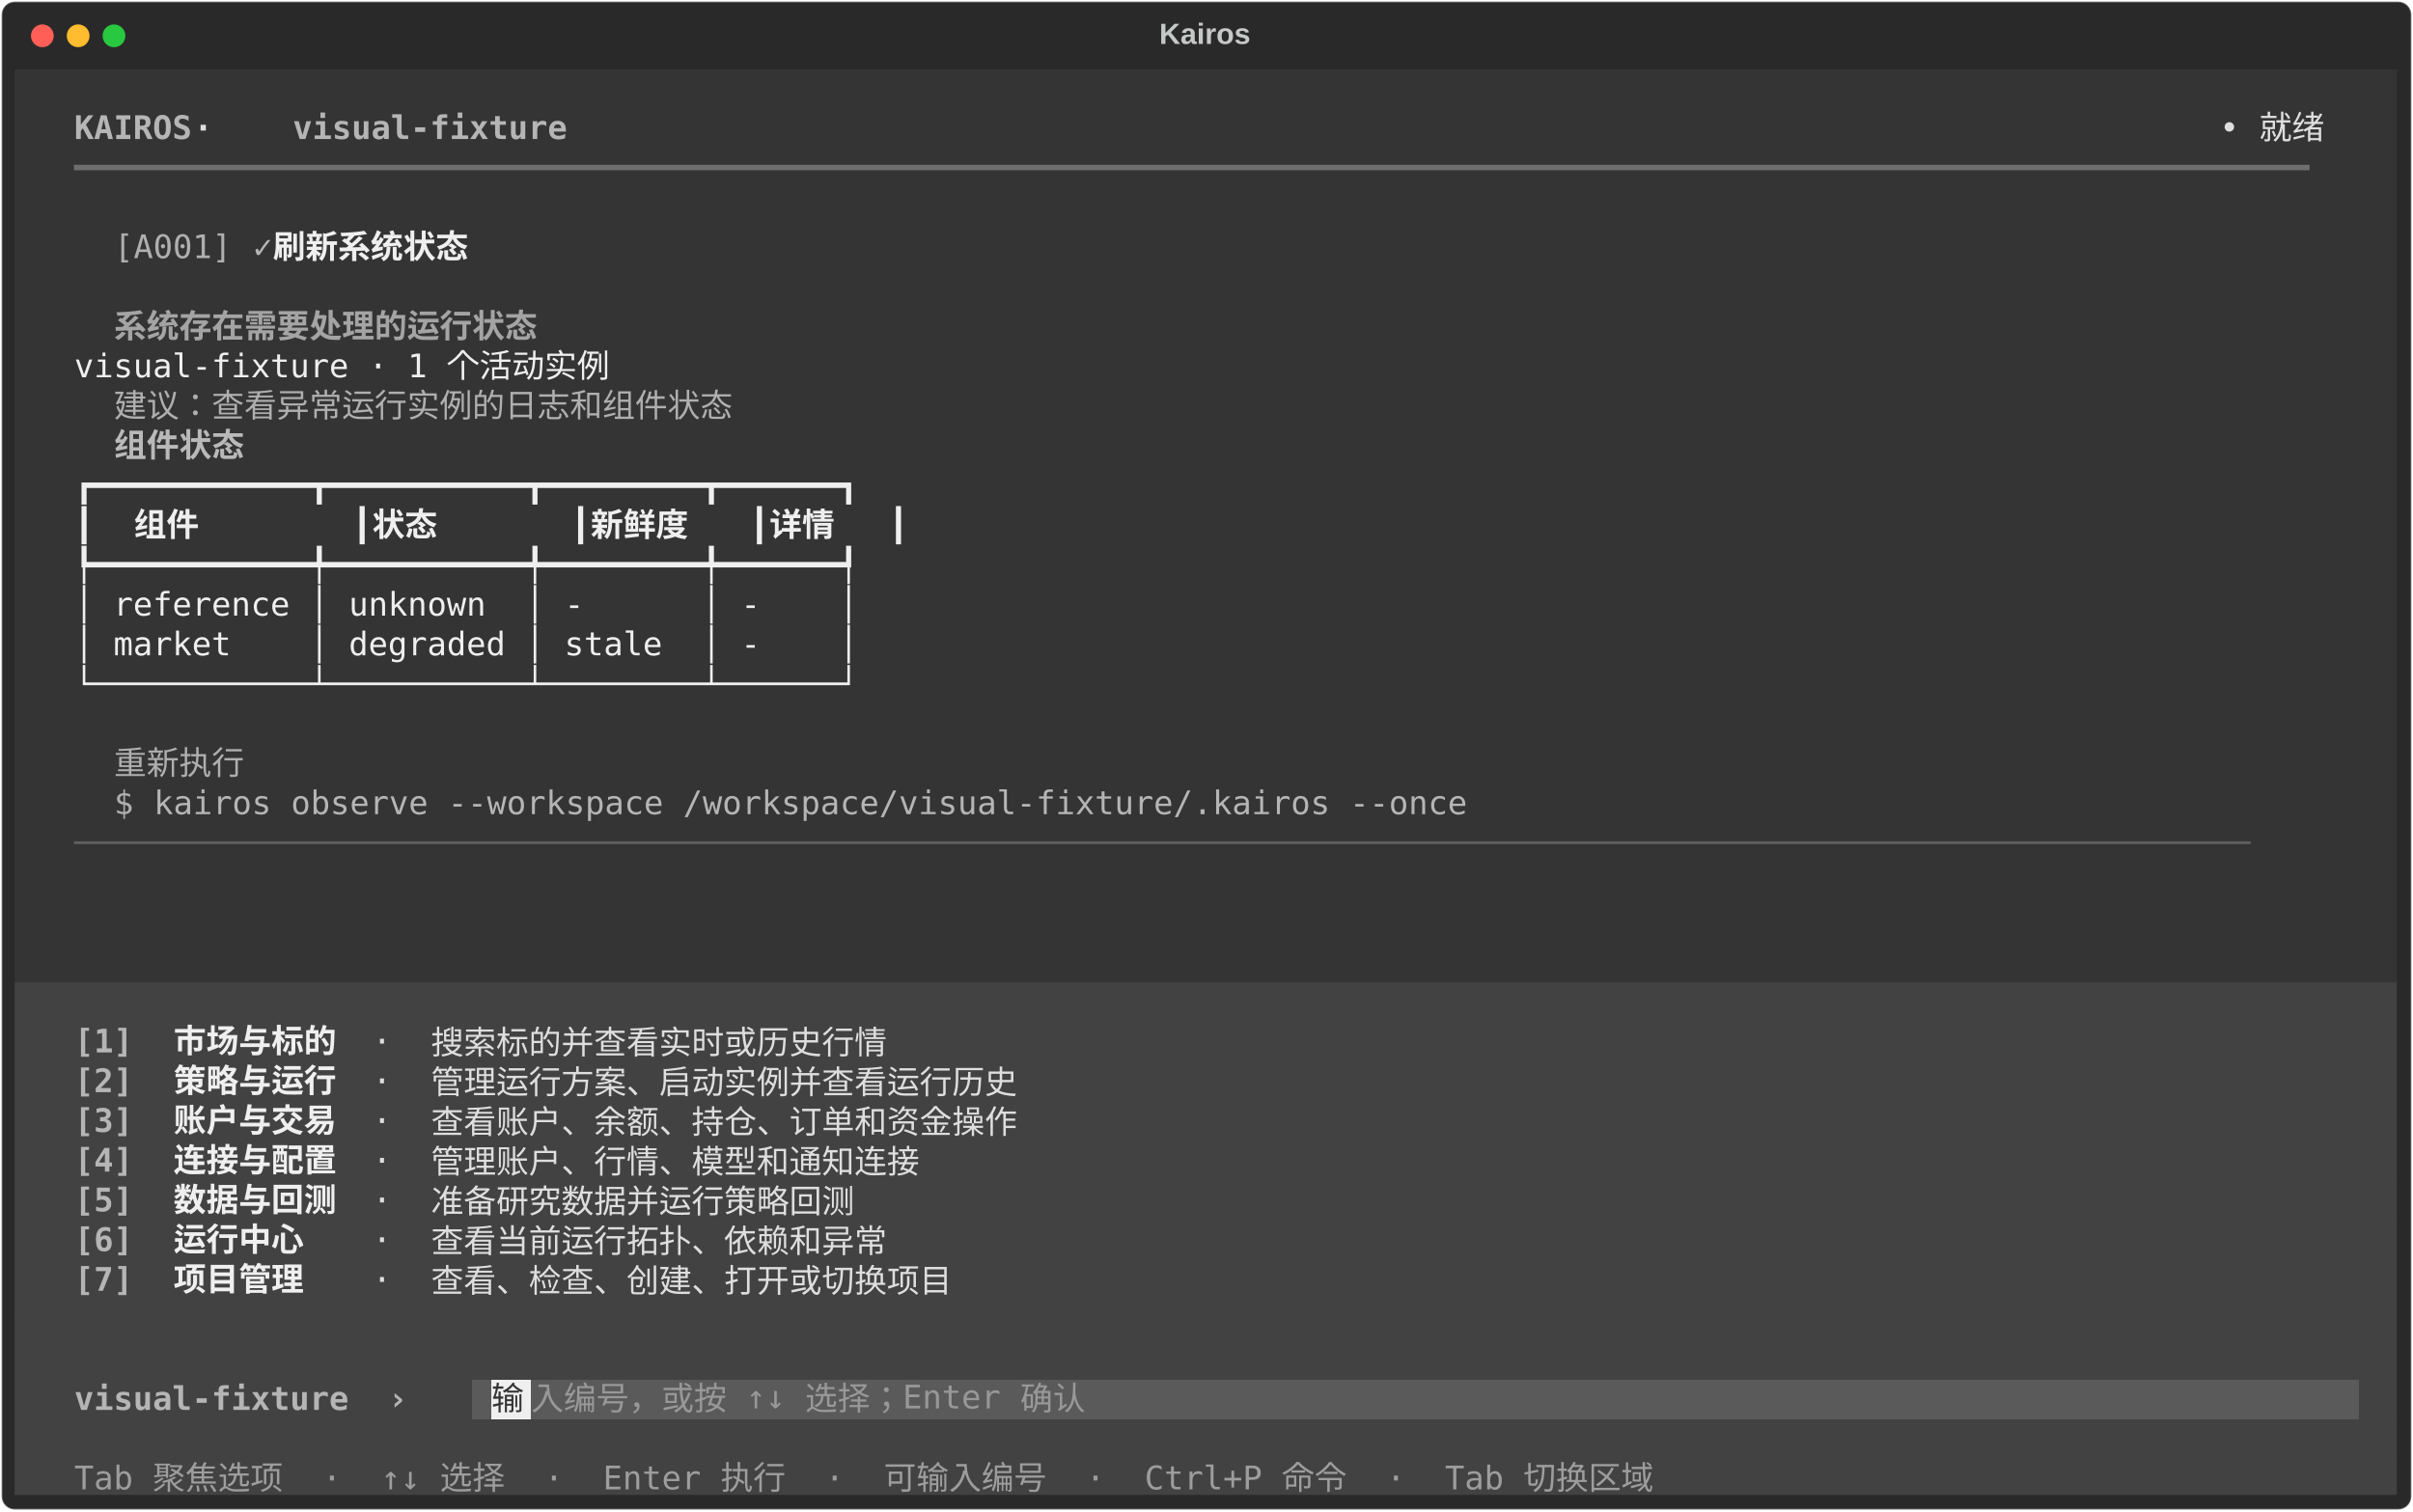
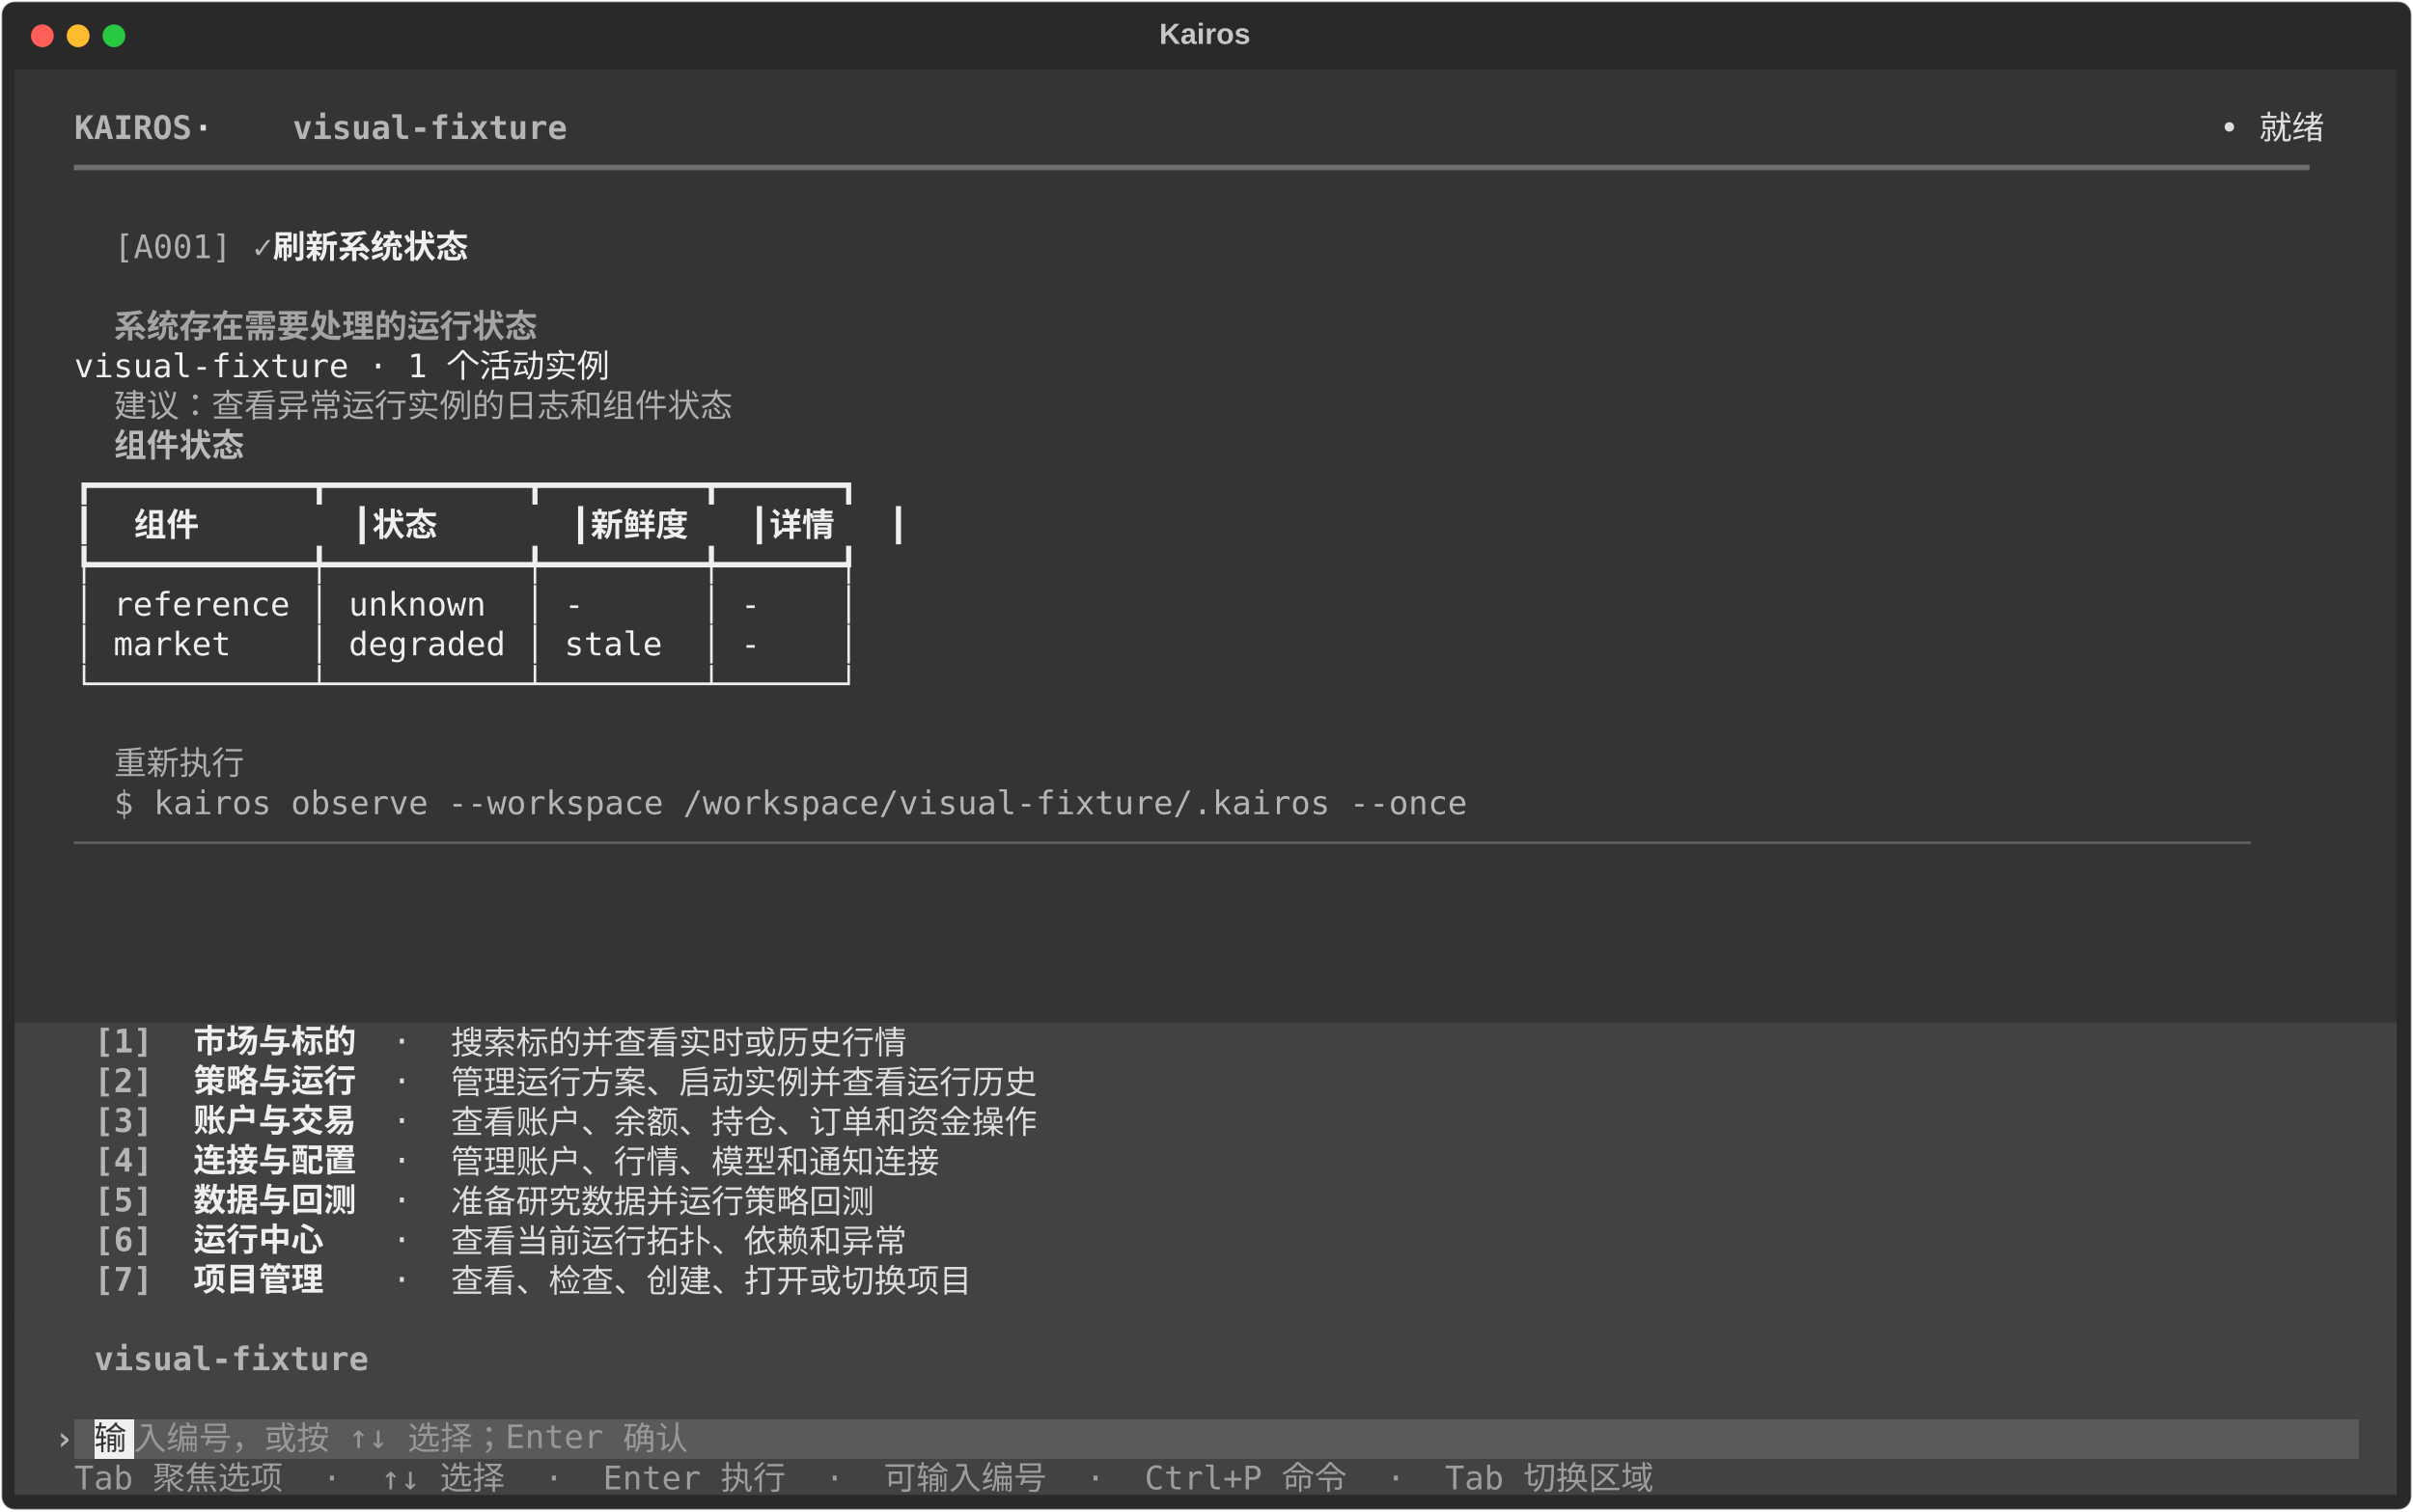
<svg xmlns="http://www.w3.org/2000/svg" class="rich-terminal" viewBox="0 0 1482 928.4">
  <style>

    @font-face {
        font-family: "Fira Code";
        src: local("FiraCode-Regular"),
                url("https://cdnjs.cloudflare.com/ajax/libs/firacode/6.2.0/woff2/FiraCode-Regular.woff2") format("woff2"),
                url("https://cdnjs.cloudflare.com/ajax/libs/firacode/6.2.0/woff/FiraCode-Regular.woff") format("woff");
        font-style: normal;
        font-weight: 400;
    }
    @font-face {
        font-family: "Fira Code";
        src: local("FiraCode-Bold"),
                url("https://cdnjs.cloudflare.com/ajax/libs/firacode/6.2.0/woff2/FiraCode-Bold.woff2") format("woff2"),
                url("https://cdnjs.cloudflare.com/ajax/libs/firacode/6.2.0/woff/FiraCode-Bold.woff") format("woff");
        font-style: bold;
        font-weight: 700;
    }

    .terminal-matrix {
        font-family: Fira Code, monospace;
        font-size: 20px;
        line-height: 24.4px;
        font-variant-east-asian: full-width;
    }

    .terminal-title {
        font-size: 18px;
        font-weight: bold;
        font-family: arial;
    }

    .terminal-r1 { fill: #c5c8c6 }
.terminal-r2 { fill: #b5b5b5;font-weight: bold }
.terminal-r3 { fill: #dedede;font-weight: bold }
.terminal-r4 { fill: #dedede }
.terminal-r5 { fill: #6e6e6e }
.terminal-r6 { fill: #b5b5b5 }
.terminal-r7 { fill: #afafaf }
.terminal-r8 { fill: #efefef;font-weight: bold }
.terminal-r9 { fill: #efefef }
.terminal-r10 { fill: #a4a4a4;font-weight: bold }
.terminal-r11 { fill: #b9b9b9;font-weight: bold }
.terminal-r12 { fill: #5f5f5f }
.terminal-r13 { fill: #424242 }
.terminal-r14 { fill: #343434 }
.terminal-r15 { fill: #989898 }
.terminal-r16 { fill: #9d9d9d }
    </style>
  <defs>
    <clipPath id="terminal-clip-terminal">
      <rect x="0" y="0" width="1463.0" height="877.4" />
    </clipPath>
    <clipPath id="terminal-line-0">
      <rect x="0" y="1.5" width="1464" height="24.65" />
    </clipPath>
    <clipPath id="terminal-line-1">
      <rect x="0" y="25.9" width="1464" height="24.65" />
    </clipPath>
    <clipPath id="terminal-line-2">
      <rect x="0" y="50.3" width="1464" height="24.65" />
    </clipPath>
    <clipPath id="terminal-line-3">
      <rect x="0" y="74.7" width="1464" height="24.65" />
    </clipPath>
    <clipPath id="terminal-line-4">
      <rect x="0" y="99.1" width="1464" height="24.65" />
    </clipPath>
    <clipPath id="terminal-line-5">
      <rect x="0" y="123.5" width="1464" height="24.65" />
    </clipPath>
    <clipPath id="terminal-line-6">
      <rect x="0" y="147.9" width="1464" height="24.65" />
    </clipPath>
    <clipPath id="terminal-line-7">
      <rect x="0" y="172.3" width="1464" height="24.65" />
    </clipPath>
    <clipPath id="terminal-line-8">
      <rect x="0" y="196.7" width="1464" height="24.65" />
    </clipPath>
    <clipPath id="terminal-line-9">
      <rect x="0" y="221.1" width="1464" height="24.65" />
    </clipPath>
    <clipPath id="terminal-line-10">
      <rect x="0" y="245.5" width="1464" height="24.65" />
    </clipPath>
    <clipPath id="terminal-line-11">
      <rect x="0" y="269.9" width="1464" height="24.65" />
    </clipPath>
    <clipPath id="terminal-line-12">
      <rect x="0" y="294.3" width="1464" height="24.65" />
    </clipPath>
    <clipPath id="terminal-line-13">
      <rect x="0" y="318.7" width="1464" height="24.65" />
    </clipPath>
    <clipPath id="terminal-line-14">
      <rect x="0" y="343.1" width="1464" height="24.65" />
    </clipPath>
    <clipPath id="terminal-line-15">
      <rect x="0" y="367.5" width="1464" height="24.65" />
    </clipPath>
    <clipPath id="terminal-line-16">
      <rect x="0" y="391.9" width="1464" height="24.65" />
    </clipPath>
    <clipPath id="terminal-line-17">
      <rect x="0" y="416.3" width="1464" height="24.65" />
    </clipPath>
    <clipPath id="terminal-line-18">
      <rect x="0" y="440.7" width="1464" height="24.65" />
    </clipPath>
    <clipPath id="terminal-line-19">
      <rect x="0" y="465.1" width="1464" height="24.65" />
    </clipPath>
    <clipPath id="terminal-line-20">
      <rect x="0" y="489.5" width="1464" height="24.65" />
    </clipPath>
    <clipPath id="terminal-line-21">
      <rect x="0" y="513.9" width="1464" height="24.65" />
    </clipPath>
    <clipPath id="terminal-line-22">
      <rect x="0" y="538.3" width="1464" height="24.65" />
    </clipPath>
    <clipPath id="terminal-line-23">
      <rect x="0" y="562.7" width="1464" height="24.65" />
    </clipPath>
    <clipPath id="terminal-line-24">
      <rect x="0" y="587.1" width="1464" height="24.65" />
    </clipPath>
    <clipPath id="terminal-line-25">
      <rect x="0" y="611.5" width="1464" height="24.65" />
    </clipPath>
    <clipPath id="terminal-line-26">
      <rect x="0" y="635.9" width="1464" height="24.65" />
    </clipPath>
    <clipPath id="terminal-line-27">
      <rect x="0" y="660.3" width="1464" height="24.65" />
    </clipPath>
    <clipPath id="terminal-line-28">
      <rect x="0" y="684.7" width="1464" height="24.65" />
    </clipPath>
    <clipPath id="terminal-line-29">
      <rect x="0" y="709.1" width="1464" height="24.65" />
    </clipPath>
    <clipPath id="terminal-line-30">
      <rect x="0" y="733.5" width="1464" height="24.65" />
    </clipPath>
    <clipPath id="terminal-line-31">
      <rect x="0" y="757.9" width="1464" height="24.65" />
    </clipPath>
    <clipPath id="terminal-line-32">
      <rect x="0" y="782.3" width="1464" height="24.65" />
    </clipPath>
    <clipPath id="terminal-line-33">
      <rect x="0" y="806.7" width="1464" height="24.65" />
    </clipPath>
    <clipPath id="terminal-line-34">
      <rect x="0" y="831.1" width="1464" height="24.65" />
    </clipPath>
  </defs>
  <rect fill="#292929" stroke="rgba(255,255,255,0.35)" stroke-width="1" x="1" y="1" width="1480" height="926.4" rx="8" />
  <text class="terminal-title" fill="#c5c8c6" text-anchor="middle" x="740" y="27">Kairos</text>
  <g transform="translate(26,22)">
    <circle cx="0" cy="0" r="7" fill="#ff5f57" />
    <circle cx="22" cy="0" r="7" fill="#febc2e" />
    <circle cx="44" cy="0" r="7" fill="#28c840" />
  </g>
  <g transform="translate(9, 41)" clip-path="url(#terminal-clip-terminal)">
    <rect fill="#343434" x="0" y="1.5" width="1464" height="24.65" shape-rendering="crispEdges" />
    <rect fill="#343434" x="0" y="25.9" width="36.6" height="24.65" shape-rendering="crispEdges" />
    <rect fill="#343434" x="36.6" y="25.9" width="73.2" height="24.65" shape-rendering="crispEdges" />
    <rect fill="#343434" x="109.8" y="25.9" width="61" height="24.65" shape-rendering="crispEdges" />
    <rect fill="#343434" x="170.8" y="25.9" width="170.8" height="24.65" shape-rendering="crispEdges" />
    <rect fill="#343434" x="341.6" y="25.9" width="1012.6" height="24.65" shape-rendering="crispEdges" />
    <rect fill="#343434" x="1354.2" y="25.9" width="12.2" height="24.65" shape-rendering="crispEdges" />
    <rect fill="#343434" x="1366.4" y="25.9" width="12.2" height="24.65" shape-rendering="crispEdges" />
    <rect fill="#343434" x="1378.6" y="25.9" width="48.8" height="24.65" shape-rendering="crispEdges" />
    <rect fill="#343434" x="1427.4" y="25.9" width="36.6" height="24.65" shape-rendering="crispEdges" />
    <rect fill="#343434" x="0" y="50.3" width="36.6" height="24.65" shape-rendering="crispEdges" />
    <rect fill="#343434" x="36.6" y="50.3" width="1390.8" height="24.65" shape-rendering="crispEdges" />
    <rect fill="#343434" x="1427.4" y="50.3" width="36.6" height="24.65" shape-rendering="crispEdges" />
    <rect fill="#343434" x="0" y="74.7" width="1464" height="24.65" shape-rendering="crispEdges" />
    <rect fill="#343434" x="0" y="99.1" width="36.6" height="24.65" shape-rendering="crispEdges" />
    <rect fill="#343434" x="36.6" y="99.1" width="12.2" height="24.65" shape-rendering="crispEdges" />
    <rect fill="#343434" x="48.8" y="99.1" width="12.2" height="24.65" shape-rendering="crispEdges" />
    <rect fill="#343434" x="61" y="99.1" width="85.4" height="24.65" shape-rendering="crispEdges" />
    <rect fill="#343434" x="146.4" y="99.1" width="12.2" height="24.65" shape-rendering="crispEdges" />
    <rect fill="#343434" x="158.6" y="99.1" width="158.6" height="24.65" shape-rendering="crispEdges" />
    <rect fill="#343434" x="317.2" y="99.1" width="1085.8" height="24.65" shape-rendering="crispEdges" />
    <rect fill="#343434" x="1403" y="99.1" width="61" height="24.65" shape-rendering="crispEdges" />
    <rect fill="#343434" x="0" y="123.5" width="36.6" height="24.65" shape-rendering="crispEdges" />
    <rect fill="#343434" x="36.6" y="123.5" width="1366.4" height="24.65" shape-rendering="crispEdges" />
    <rect fill="#343434" x="1403" y="123.5" width="61" height="24.65" shape-rendering="crispEdges" />
    <rect fill="#343434" x="0" y="147.9" width="36.6" height="24.65" shape-rendering="crispEdges" />
    <rect fill="#343434" x="36.6" y="147.9" width="24.4" height="24.65" shape-rendering="crispEdges" />
    <rect fill="#343434" x="61" y="147.9" width="1329.8" height="24.65" shape-rendering="crispEdges" />
    <rect fill="#343434" x="1390.8" y="147.9" width="12.2" height="24.65" shape-rendering="crispEdges" />
    <rect fill="#343434" x="1403" y="147.9" width="61" height="24.65" shape-rendering="crispEdges" />
    <rect fill="#343434" x="0" y="172.3" width="36.6" height="24.65" shape-rendering="crispEdges" />
    <rect fill="#343434" x="36.6" y="172.3" width="1366.4" height="24.65" shape-rendering="crispEdges" />
    <rect fill="#343434" x="1403" y="172.3" width="61" height="24.65" shape-rendering="crispEdges" />
    <rect fill="#343434" x="0" y="196.7" width="36.6" height="24.65" shape-rendering="crispEdges" />
    <rect fill="#343434" x="36.6" y="196.7" width="24.4" height="24.65" shape-rendering="crispEdges" />
    <rect fill="#343434" x="61" y="196.7" width="463.6" height="24.65" shape-rendering="crispEdges" />
    <rect fill="#343434" x="524.6" y="196.7" width="878.4" height="24.65" shape-rendering="crispEdges" />
    <rect fill="#343434" x="1403" y="196.7" width="61" height="24.65" shape-rendering="crispEdges" />
    <rect fill="#343434" x="0" y="221.1" width="36.6" height="24.65" shape-rendering="crispEdges" />
    <rect fill="#343434" x="36.6" y="221.1" width="24.4" height="24.65" shape-rendering="crispEdges" />
    <rect fill="#343434" x="61" y="221.1" width="1329.8" height="24.65" shape-rendering="crispEdges" />
    <rect fill="#343434" x="1390.8" y="221.1" width="12.2" height="24.65" shape-rendering="crispEdges" />
    <rect fill="#343434" x="1403" y="221.1" width="61" height="24.65" shape-rendering="crispEdges" />
    <rect fill="#343434" x="0" y="245.5" width="36.6" height="24.65" shape-rendering="crispEdges" />
    <rect fill="#343434" x="36.6" y="245.5" width="1366.4" height="24.65" shape-rendering="crispEdges" />
    <rect fill="#343434" x="1403" y="245.5" width="61" height="24.65" shape-rendering="crispEdges" />
    <rect fill="#343434" x="0" y="269.9" width="36.6" height="24.65" shape-rendering="crispEdges" />
    <rect fill="#343434" x="36.6" y="269.9" width="36.6" height="24.65" shape-rendering="crispEdges" />
    <rect fill="#343434" x="73.2" y="269.9" width="134.2" height="24.65" shape-rendering="crispEdges" />
    <rect fill="#343434" x="207.4" y="269.9" width="12.2" height="24.65" shape-rendering="crispEdges" />
    <rect fill="#343434" x="219.6" y="269.9" width="122" height="24.65" shape-rendering="crispEdges" />
    <rect fill="#343434" x="341.6" y="269.9" width="12.2" height="24.65" shape-rendering="crispEdges" />
    <rect fill="#343434" x="353.8" y="269.9" width="97.6" height="24.65" shape-rendering="crispEdges" />
    <rect fill="#343434" x="451.4" y="269.9" width="12.2" height="24.65" shape-rendering="crispEdges" />
    <rect fill="#343434" x="463.6" y="269.9" width="73.2" height="24.65" shape-rendering="crispEdges" />
    <rect fill="#343434" x="536.8" y="269.9" width="866.2" height="24.65" shape-rendering="crispEdges" />
    <rect fill="#343434" x="1403" y="269.9" width="61" height="24.65" shape-rendering="crispEdges" />
    <rect fill="#343434" x="0" y="294.3" width="36.6" height="24.65" shape-rendering="crispEdges" />
    <rect fill="#343434" x="36.6" y="294.3" width="1366.4" height="24.65" shape-rendering="crispEdges" />
    <rect fill="#343434" x="1403" y="294.3" width="61" height="24.65" shape-rendering="crispEdges" />
    <rect fill="#343434" x="0" y="318.7" width="36.6" height="24.65" shape-rendering="crispEdges" />
    <rect fill="#343434" x="36.6" y="318.7" width="1366.4" height="24.65" shape-rendering="crispEdges" />
    <rect fill="#343434" x="1403" y="318.7" width="61" height="24.65" shape-rendering="crispEdges" />
    <rect fill="#343434" x="0" y="343.1" width="36.6" height="24.65" shape-rendering="crispEdges" />
    <rect fill="#343434" x="36.6" y="343.1" width="1366.4" height="24.65" shape-rendering="crispEdges" />
    <rect fill="#343434" x="1403" y="343.1" width="61" height="24.65" shape-rendering="crispEdges" />
    <rect fill="#343434" x="0" y="367.5" width="36.6" height="24.65" shape-rendering="crispEdges" />
    <rect fill="#343434" x="36.6" y="367.5" width="1366.4" height="24.65" shape-rendering="crispEdges" />
    <rect fill="#343434" x="1403" y="367.5" width="61" height="24.65" shape-rendering="crispEdges" />
    <rect fill="#343434" x="0" y="391.9" width="36.6" height="24.65" shape-rendering="crispEdges" />
    <rect fill="#343434" x="36.6" y="391.9" width="1366.4" height="24.65" shape-rendering="crispEdges" />
    <rect fill="#343434" x="1403" y="391.9" width="61" height="24.65" shape-rendering="crispEdges" />
    <rect fill="#343434" x="0" y="416.3" width="36.6" height="24.65" shape-rendering="crispEdges" />
    <rect fill="#343434" x="36.6" y="416.3" width="24.4" height="24.65" shape-rendering="crispEdges" />
    <rect fill="#343434" x="61" y="416.3" width="97.6" height="24.65" shape-rendering="crispEdges" />
    <rect fill="#343434" x="158.6" y="416.3" width="1244.4" height="24.65" shape-rendering="crispEdges" />
    <rect fill="#343434" x="1403" y="416.3" width="61" height="24.65" shape-rendering="crispEdges" />
    <rect fill="#343434" x="0" y="440.7" width="36.6" height="24.65" shape-rendering="crispEdges" />
    <rect fill="#343434" x="36.6" y="440.7" width="24.4" height="24.65" shape-rendering="crispEdges" />
    <rect fill="#343434" x="61" y="440.7" width="24.4" height="24.65" shape-rendering="crispEdges" />
    <rect fill="#343434" x="85.4" y="440.7" width="817.4" height="24.65" shape-rendering="crispEdges" />
    <rect fill="#343434" x="902.8" y="440.7" width="500.2" height="24.65" shape-rendering="crispEdges" />
    <rect fill="#343434" x="1403" y="440.7" width="61" height="24.65" shape-rendering="crispEdges" />
    <rect fill="#343434" x="0" y="465.1" width="36.6" height="24.65" shape-rendering="crispEdges" />
    <rect fill="#343434" x="36.6" y="465.1" width="1354.2" height="24.65" shape-rendering="crispEdges" />
    <rect fill="#343434" x="1390.8" y="465.1" width="12.2" height="24.65" shape-rendering="crispEdges" />
    <rect fill="#343434" x="1403" y="465.1" width="61" height="24.65" shape-rendering="crispEdges" />
    <rect fill="#343434" x="0" y="489.5" width="36.6" height="24.65" shape-rendering="crispEdges" />
    <rect fill="#343434" x="36.6" y="489.5" width="1366.4" height="24.65" shape-rendering="crispEdges" />
    <rect fill="#343434" x="1403" y="489.5" width="61" height="24.65" shape-rendering="crispEdges" />
    <rect fill="#343434" x="0" y="513.9" width="36.6" height="24.65" shape-rendering="crispEdges" />
    <rect fill="#343434" x="36.6" y="513.9" width="1366.4" height="24.65" shape-rendering="crispEdges" />
    <rect fill="#343434" x="1403" y="513.9" width="61" height="24.65" shape-rendering="crispEdges" />
    <rect fill="#343434" x="0" y="538.3" width="36.6" height="24.65" shape-rendering="crispEdges" />
    <rect fill="#343434" x="36.6" y="538.3" width="1366.4" height="24.65" shape-rendering="crispEdges" />
    <rect fill="#343434" x="1403" y="538.3" width="61" height="24.65" shape-rendering="crispEdges" />
-     <rect fill="#424242" x="0" y="562.7" width="1464" height="24.65" shape-rendering="crispEdges" />
-     <rect fill="#424242" x="0" y="587.1" width="24.4" height="24.65" shape-rendering="crispEdges" />
-     <rect fill="#424242" x="24.4" y="587.1" width="12.2" height="24.65" shape-rendering="crispEdges" />
-     <rect fill="#424242" x="36.6" y="587.1" width="61" height="24.65" shape-rendering="crispEdges" />
-     <rect fill="#424242" x="97.6" y="587.1" width="122" height="24.65" shape-rendering="crispEdges" />
-     <rect fill="#424242" x="219.6" y="587.1" width="402.6" height="24.65" shape-rendering="crispEdges" />
-     <rect fill="#424242" x="622.2" y="587.1" width="817.4" height="24.65" shape-rendering="crispEdges" />
+     <rect fill="#343434" x="0" y="562.7" width="36.6" height="24.65" shape-rendering="crispEdges" />
+     <rect fill="#343434" x="36.6" y="562.7" width="1366.4" height="24.65" shape-rendering="crispEdges" />
+     <rect fill="#343434" x="1403" y="562.7" width="61" height="24.65" shape-rendering="crispEdges" />
+     <rect fill="#424242" x="0" y="587.1" width="36.6" height="24.65" shape-rendering="crispEdges" />
+     <rect fill="#424242" x="36.6" y="587.1" width="12.2" height="24.65" shape-rendering="crispEdges" />
+     <rect fill="#424242" x="48.8" y="587.1" width="61" height="24.65" shape-rendering="crispEdges" />
+     <rect fill="#424242" x="109.8" y="587.1" width="122" height="24.65" shape-rendering="crispEdges" />
+     <rect fill="#424242" x="231.8" y="587.1" width="402.6" height="24.65" shape-rendering="crispEdges" />
+     <rect fill="#424242" x="634.4" y="587.1" width="805.2" height="24.65" shape-rendering="crispEdges" />
    <rect fill="#424242" x="1439.6" y="587.1" width="24.4" height="24.65" shape-rendering="crispEdges" />
-     <rect fill="#424242" x="0" y="611.5" width="24.4" height="24.65" shape-rendering="crispEdges" />
-     <rect fill="#424242" x="24.4" y="611.5" width="12.2" height="24.65" shape-rendering="crispEdges" />
-     <rect fill="#424242" x="36.6" y="611.5" width="61" height="24.65" shape-rendering="crispEdges" />
-     <rect fill="#424242" x="97.6" y="611.5" width="122" height="24.65" shape-rendering="crispEdges" />
-     <rect fill="#424242" x="219.6" y="611.5" width="500.2" height="24.65" shape-rendering="crispEdges" />
-     <rect fill="#424242" x="719.8" y="611.5" width="719.8" height="24.65" shape-rendering="crispEdges" />
+     <rect fill="#424242" x="0" y="611.5" width="36.6" height="24.65" shape-rendering="crispEdges" />
+     <rect fill="#424242" x="36.6" y="611.5" width="12.2" height="24.65" shape-rendering="crispEdges" />
+     <rect fill="#424242" x="48.8" y="611.5" width="61" height="24.65" shape-rendering="crispEdges" />
+     <rect fill="#424242" x="109.8" y="611.5" width="122" height="24.65" shape-rendering="crispEdges" />
+     <rect fill="#424242" x="231.8" y="611.5" width="500.2" height="24.65" shape-rendering="crispEdges" />
+     <rect fill="#424242" x="732" y="611.5" width="707.6" height="24.65" shape-rendering="crispEdges" />
    <rect fill="#424242" x="1439.6" y="611.5" width="24.4" height="24.65" shape-rendering="crispEdges" />
-     <rect fill="#424242" x="0" y="635.9" width="24.4" height="24.65" shape-rendering="crispEdges" />
-     <rect fill="#424242" x="24.4" y="635.9" width="12.2" height="24.65" shape-rendering="crispEdges" />
-     <rect fill="#424242" x="36.6" y="635.9" width="61" height="24.65" shape-rendering="crispEdges" />
-     <rect fill="#424242" x="97.6" y="635.9" width="122" height="24.65" shape-rendering="crispEdges" />
-     <rect fill="#424242" x="219.6" y="635.9" width="500.2" height="24.65" shape-rendering="crispEdges" />
-     <rect fill="#424242" x="719.8" y="635.9" width="719.8" height="24.65" shape-rendering="crispEdges" />
+     <rect fill="#424242" x="0" y="635.9" width="36.6" height="24.65" shape-rendering="crispEdges" />
+     <rect fill="#424242" x="36.6" y="635.9" width="12.2" height="24.65" shape-rendering="crispEdges" />
+     <rect fill="#424242" x="48.8" y="635.9" width="61" height="24.65" shape-rendering="crispEdges" />
+     <rect fill="#424242" x="109.8" y="635.9" width="122" height="24.65" shape-rendering="crispEdges" />
+     <rect fill="#424242" x="231.8" y="635.9" width="500.2" height="24.65" shape-rendering="crispEdges" />
+     <rect fill="#424242" x="732" y="635.9" width="707.6" height="24.65" shape-rendering="crispEdges" />
    <rect fill="#424242" x="1439.6" y="635.9" width="24.4" height="24.65" shape-rendering="crispEdges" />
-     <rect fill="#424242" x="0" y="660.3" width="24.4" height="24.65" shape-rendering="crispEdges" />
-     <rect fill="#424242" x="24.4" y="660.3" width="12.2" height="24.65" shape-rendering="crispEdges" />
-     <rect fill="#424242" x="36.6" y="660.3" width="61" height="24.65" shape-rendering="crispEdges" />
-     <rect fill="#424242" x="97.6" y="660.3" width="122" height="24.65" shape-rendering="crispEdges" />
-     <rect fill="#424242" x="219.6" y="660.3" width="427" height="24.65" shape-rendering="crispEdges" />
-     <rect fill="#424242" x="646.6" y="660.3" width="793" height="24.65" shape-rendering="crispEdges" />
+     <rect fill="#424242" x="0" y="660.3" width="36.6" height="24.65" shape-rendering="crispEdges" />
+     <rect fill="#424242" x="36.6" y="660.3" width="12.2" height="24.65" shape-rendering="crispEdges" />
+     <rect fill="#424242" x="48.8" y="660.3" width="61" height="24.65" shape-rendering="crispEdges" />
+     <rect fill="#424242" x="109.8" y="660.3" width="122" height="24.65" shape-rendering="crispEdges" />
+     <rect fill="#424242" x="231.8" y="660.3" width="427" height="24.65" shape-rendering="crispEdges" />
+     <rect fill="#424242" x="658.8" y="660.3" width="780.8" height="24.65" shape-rendering="crispEdges" />
    <rect fill="#424242" x="1439.6" y="660.3" width="24.4" height="24.65" shape-rendering="crispEdges" />
-     <rect fill="#424242" x="0" y="684.7" width="24.4" height="24.65" shape-rendering="crispEdges" />
-     <rect fill="#424242" x="24.4" y="684.7" width="12.2" height="24.65" shape-rendering="crispEdges" />
-     <rect fill="#424242" x="36.6" y="684.7" width="61" height="24.65" shape-rendering="crispEdges" />
-     <rect fill="#424242" x="97.6" y="684.7" width="122" height="24.65" shape-rendering="crispEdges" />
-     <rect fill="#424242" x="219.6" y="684.7" width="378.2" height="24.65" shape-rendering="crispEdges" />
-     <rect fill="#424242" x="597.8" y="684.7" width="841.8" height="24.65" shape-rendering="crispEdges" />
+     <rect fill="#424242" x="0" y="684.7" width="36.6" height="24.65" shape-rendering="crispEdges" />
+     <rect fill="#424242" x="36.6" y="684.7" width="12.2" height="24.65" shape-rendering="crispEdges" />
+     <rect fill="#424242" x="48.8" y="684.7" width="61" height="24.65" shape-rendering="crispEdges" />
+     <rect fill="#424242" x="109.8" y="684.7" width="122" height="24.65" shape-rendering="crispEdges" />
+     <rect fill="#424242" x="231.8" y="684.7" width="378.2" height="24.65" shape-rendering="crispEdges" />
+     <rect fill="#424242" x="610" y="684.7" width="829.6" height="24.65" shape-rendering="crispEdges" />
    <rect fill="#424242" x="1439.6" y="684.7" width="24.4" height="24.65" shape-rendering="crispEdges" />
-     <rect fill="#424242" x="0" y="709.1" width="24.4" height="24.65" shape-rendering="crispEdges" />
-     <rect fill="#424242" x="24.4" y="709.1" width="12.2" height="24.65" shape-rendering="crispEdges" />
-     <rect fill="#424242" x="36.6" y="709.1" width="61" height="24.65" shape-rendering="crispEdges" />
-     <rect fill="#424242" x="97.6" y="709.1" width="97.6" height="24.65" shape-rendering="crispEdges" />
-     <rect fill="#424242" x="195.2" y="709.1" width="24.4" height="24.65" shape-rendering="crispEdges" />
-     <rect fill="#424242" x="219.6" y="709.1" width="402.6" height="24.65" shape-rendering="crispEdges" />
-     <rect fill="#424242" x="622.2" y="709.1" width="817.4" height="24.65" shape-rendering="crispEdges" />
+     <rect fill="#424242" x="0" y="709.1" width="36.6" height="24.65" shape-rendering="crispEdges" />
+     <rect fill="#424242" x="36.6" y="709.1" width="12.2" height="24.65" shape-rendering="crispEdges" />
+     <rect fill="#424242" x="48.8" y="709.1" width="61" height="24.65" shape-rendering="crispEdges" />
+     <rect fill="#424242" x="109.8" y="709.1" width="97.6" height="24.65" shape-rendering="crispEdges" />
+     <rect fill="#424242" x="207.4" y="709.1" width="24.4" height="24.65" shape-rendering="crispEdges" />
+     <rect fill="#424242" x="231.8" y="709.1" width="402.6" height="24.65" shape-rendering="crispEdges" />
+     <rect fill="#424242" x="634.4" y="709.1" width="805.2" height="24.65" shape-rendering="crispEdges" />
    <rect fill="#424242" x="1439.6" y="709.1" width="24.4" height="24.65" shape-rendering="crispEdges" />
-     <rect fill="#424242" x="0" y="733.5" width="24.4" height="24.65" shape-rendering="crispEdges" />
-     <rect fill="#424242" x="24.4" y="733.5" width="12.2" height="24.65" shape-rendering="crispEdges" />
-     <rect fill="#424242" x="36.6" y="733.5" width="61" height="24.65" shape-rendering="crispEdges" />
-     <rect fill="#424242" x="97.6" y="733.5" width="97.6" height="24.65" shape-rendering="crispEdges" />
-     <rect fill="#424242" x="195.2" y="733.5" width="24.4" height="24.65" shape-rendering="crispEdges" />
-     <rect fill="#424242" x="219.6" y="733.5" width="451.4" height="24.65" shape-rendering="crispEdges" />
-     <rect fill="#424242" x="671" y="733.5" width="768.6" height="24.65" shape-rendering="crispEdges" />
+     <rect fill="#424242" x="0" y="733.5" width="36.6" height="24.65" shape-rendering="crispEdges" />
+     <rect fill="#424242" x="36.6" y="733.5" width="12.2" height="24.65" shape-rendering="crispEdges" />
+     <rect fill="#424242" x="48.8" y="733.5" width="61" height="24.65" shape-rendering="crispEdges" />
+     <rect fill="#424242" x="109.8" y="733.5" width="97.6" height="24.65" shape-rendering="crispEdges" />
+     <rect fill="#424242" x="207.4" y="733.5" width="24.4" height="24.65" shape-rendering="crispEdges" />
+     <rect fill="#424242" x="231.8" y="733.5" width="451.4" height="24.65" shape-rendering="crispEdges" />
+     <rect fill="#424242" x="683.2" y="733.5" width="756.4" height="24.65" shape-rendering="crispEdges" />
    <rect fill="#424242" x="1439.6" y="733.5" width="24.4" height="24.65" shape-rendering="crispEdges" />
    <rect fill="#424242" x="0" y="757.9" width="1464" height="24.65" shape-rendering="crispEdges" />
-     <rect fill="#424242" x="0" y="782.3" width="36.6" height="24.65" shape-rendering="crispEdges" />
-     <rect fill="#424242" x="36.6" y="782.3" width="207.4" height="24.65" shape-rendering="crispEdges" />
-     <rect fill="#424242" x="244" y="782.3" width="1220" height="24.65" shape-rendering="crispEdges" />
-     <rect fill="#424242" x="0" y="806.7" width="36.6" height="24.65" shape-rendering="crispEdges" />
-     <rect fill="#424242" x="36.6" y="806.7" width="207.4" height="24.65" shape-rendering="crispEdges" />
-     <rect fill="#424242" x="244" y="806.7" width="36.6" height="24.65" shape-rendering="crispEdges" />
-     <rect fill="#5a5a5a" x="280.6" y="806.7" width="12.2" height="24.65" shape-rendering="crispEdges" />
-     <rect fill="#efefef" x="292.8" y="806.7" width="24.4" height="24.65" shape-rendering="crispEdges" />
-     <rect fill="#5a5a5a" x="317.2" y="806.7" width="390.4" height="24.65" shape-rendering="crispEdges" />
-     <rect fill="#5a5a5a" x="707.6" y="806.7" width="719.8" height="24.65" shape-rendering="crispEdges" />
-     <rect fill="#5a5a5a" x="1427.4" y="806.7" width="12.2" height="24.65" shape-rendering="crispEdges" />
-     <rect fill="#424242" x="1439.6" y="806.7" width="24.4" height="24.65" shape-rendering="crispEdges" />
-     <rect fill="#424242" x="0" y="831.1" width="36.6" height="24.65" shape-rendering="crispEdges" />
-     <rect fill="#424242" x="36.6" y="831.1" width="207.4" height="24.65" shape-rendering="crispEdges" />
-     <rect fill="#424242" x="244" y="831.1" width="1220" height="24.65" shape-rendering="crispEdges" />
+     <rect fill="#424242" x="0" y="782.3" width="24.4" height="24.65" shape-rendering="crispEdges" />
+     <rect fill="#424242" x="24.4" y="782.3" width="0" height="24.65" shape-rendering="crispEdges" />
+     <rect fill="#424242" x="24.4" y="782.3" width="24.4" height="24.65" shape-rendering="crispEdges" />
+     <rect fill="#424242" x="48.8" y="782.3" width="170.8" height="24.65" shape-rendering="crispEdges" />
+     <rect fill="#424242" x="219.6" y="782.3" width="1244.4" height="24.65" shape-rendering="crispEdges" />
+     <rect fill="#424242" x="0" y="806.7" width="1464" height="24.65" shape-rendering="crispEdges" />
+     <rect fill="#424242" x="0" y="831.1" width="24.4" height="24.65" shape-rendering="crispEdges" />
+     <rect fill="#424242" x="24.4" y="831.1" width="12.2" height="24.65" shape-rendering="crispEdges" />
+     <rect fill="#5a5a5a" x="36.6" y="831.1" width="12.2" height="24.65" shape-rendering="crispEdges" />
+     <rect fill="#efefef" x="48.8" y="831.1" width="24.4" height="24.65" shape-rendering="crispEdges" />
+     <rect fill="#5a5a5a" x="73.2" y="831.1" width="390.4" height="24.65" shape-rendering="crispEdges" />
+     <rect fill="#5a5a5a" x="463.6" y="831.1" width="963.8" height="24.65" shape-rendering="crispEdges" />
+     <rect fill="#5a5a5a" x="1427.4" y="831.1" width="12.2" height="24.65" shape-rendering="crispEdges" />
+     <rect fill="#424242" x="1439.6" y="831.1" width="24.4" height="24.65" shape-rendering="crispEdges" />
    <rect fill="#424242" x="0" y="855.5" width="36.6" height="24.65" shape-rendering="crispEdges" />
    <rect fill="#424242" x="36.6" y="855.5" width="1061.4" height="24.65" shape-rendering="crispEdges" />
    <rect fill="#424242" x="1098" y="855.5" width="366" height="24.65" shape-rendering="crispEdges" />
    <g class="terminal-matrix">
      <text class="terminal-r1" x="1464" y="20" textLength="12.2" clip-path="url(#terminal-line-0)">
</text>
      <text class="terminal-r2" x="36.6" y="44.4" textLength="73.2" clip-path="url(#terminal-line-1)">KAIROS</text>
      <text class="terminal-r3" x="109.8" y="44.4" textLength="61" clip-path="url(#terminal-line-1)">  ·  </text>
      <text class="terminal-r2" x="170.8" y="44.4" textLength="170.8" clip-path="url(#terminal-line-1)">visual-fixture</text>
      <text class="terminal-r4" x="1354.2" y="44.4" textLength="12.2" clip-path="url(#terminal-line-1)">•</text>
      <text class="terminal-r4" x="1378.6" y="44.4" textLength="24.4" clip-path="url(#terminal-line-1)">就绪</text>
      <text class="terminal-r1" x="1464" y="44.4" textLength="12.2" clip-path="url(#terminal-line-1)">
</text>
      <text class="terminal-r5" x="36.6" y="68.8" textLength="1390.8" clip-path="url(#terminal-line-2)">━━━━━━━━━━━━━━━━━━━━━━━━━━━━━━━━━━━━━━━━━━━━━━━━━━━━━━━━━━━━━━━━━━━━━━━━━━━━━━━━━━━━━━━━━━━━━━━━━━━━━━━━━━━━━━━━━━</text>
      <text class="terminal-r1" x="1464" y="68.8" textLength="12.2" clip-path="url(#terminal-line-2)">
</text>
      <text class="terminal-r1" x="1464" y="93.2" textLength="12.2" clip-path="url(#terminal-line-3)">
</text>
      <text class="terminal-r7" x="61" y="117.6" textLength="85.4" clip-path="url(#terminal-line-4)">[A001] </text>
      <text class="terminal-r2" x="146.4" y="117.6" textLength="12.2" clip-path="url(#terminal-line-4)">✓</text>
      <text class="terminal-r8" x="158.6" y="117.6" textLength="85.4" clip-path="url(#terminal-line-4)"> 刷新系统状态</text>
      <text class="terminal-r1" x="1464" y="117.6" textLength="12.2" clip-path="url(#terminal-line-4)">
</text>
      <text class="terminal-r1" x="1464" y="142" textLength="12.2" clip-path="url(#terminal-line-5)">
</text>
      <text class="terminal-r10" x="61" y="166.4" textLength="1171.2" clip-path="url(#terminal-line-6)">系统存在需要处理的运行状态                                                                                   </text>
      <text class="terminal-r1" x="1464" y="166.4" textLength="12.2" clip-path="url(#terminal-line-6)">
</text>
      <text class="terminal-r9" x="36.6" y="190.8" textLength="1305.4" clip-path="url(#terminal-line-7)">  visual-fixture · 1 个活动实例                                                                                 </text>
      <text class="terminal-r1" x="1464" y="190.8" textLength="12.2" clip-path="url(#terminal-line-7)">
</text>
      <text class="terminal-r7" x="61" y="215.2" textLength="231.8" clip-path="url(#terminal-line-8)">建议：查看异常运行实例的日志和组件状态</text>
      <text class="terminal-r1" x="1464" y="215.2" textLength="12.2" clip-path="url(#terminal-line-8)">
</text>
      <text class="terminal-r11" x="61" y="239.6" textLength="1281" clip-path="url(#terminal-line-9)">组件状态                                                                                                     </text>
      <text class="terminal-r1" x="1464" y="239.6" textLength="12.2" clip-path="url(#terminal-line-9)">
</text>
      <text class="terminal-r9" x="36.6" y="264" textLength="1366.4" clip-path="url(#terminal-line-10)">  ┏━━━━━━━━━━━┳━━━━━━━━━━┳━━━━━━━━┳━━━━━━┓                                                                      </text>
      <text class="terminal-r1" x="1464" y="264" textLength="12.2" clip-path="url(#terminal-line-10)">
</text>
      <text class="terminal-r9" x="36.6" y="288.4" textLength="36.6" clip-path="url(#terminal-line-11)">  ┃</text>
      <text class="terminal-r8" x="73.2" y="288.4" textLength="109.8" clip-path="url(#terminal-line-11)"> 组件      </text>
      <text class="terminal-r9" x="207.4" y="288.4" textLength="12.2" clip-path="url(#terminal-line-11)">┃</text>
      <text class="terminal-r8" x="219.6" y="288.4" textLength="97.6" clip-path="url(#terminal-line-11)"> 状态     </text>
      <text class="terminal-r9" x="341.6" y="288.4" textLength="12.2" clip-path="url(#terminal-line-11)">┃</text>
      <text class="terminal-r8" x="353.8" y="288.4" textLength="61" clip-path="url(#terminal-line-11)"> 新鲜度 </text>
      <text class="terminal-r9" x="451.4" y="288.4" textLength="12.2" clip-path="url(#terminal-line-11)">┃</text>
      <text class="terminal-r8" x="463.6" y="288.4" textLength="48.8" clip-path="url(#terminal-line-11)"> 详情 </text>
      <text class="terminal-r9" x="536.8" y="288.4" textLength="866.2" clip-path="url(#terminal-line-11)">┃                                                                      </text>
      <text class="terminal-r1" x="1464" y="288.4" textLength="12.2" clip-path="url(#terminal-line-11)">
</text>
      <text class="terminal-r9" x="36.6" y="312.8" textLength="1366.4" clip-path="url(#terminal-line-12)">  ┡━━━━━━━━━━━╇━━━━━━━━━━╇━━━━━━━━╇━━━━━━┩                                                                      </text>
      <text class="terminal-r1" x="1464" y="312.8" textLength="12.2" clip-path="url(#terminal-line-12)">
</text>
      <text class="terminal-r9" x="36.6" y="337.2" textLength="1366.4" clip-path="url(#terminal-line-13)">  │ reference │ unknown  │ -      │ -    │                                                                      </text>
      <text class="terminal-r1" x="1464" y="337.2" textLength="12.2" clip-path="url(#terminal-line-13)">
</text>
      <text class="terminal-r9" x="36.6" y="361.6" textLength="1366.4" clip-path="url(#terminal-line-14)">  │ market    │ degraded │ stale  │ -    │                                                                      </text>
      <text class="terminal-r1" x="1464" y="361.6" textLength="12.2" clip-path="url(#terminal-line-14)">
</text>
      <text class="terminal-r9" x="36.6" y="386" textLength="1366.4" clip-path="url(#terminal-line-15)">  └───────────┴──────────┴────────┴──────┘                                                                      </text>
      <text class="terminal-r1" x="1464" y="386" textLength="12.2" clip-path="url(#terminal-line-15)">
</text>
      <text class="terminal-r1" x="1464" y="410.4" textLength="12.2" clip-path="url(#terminal-line-16)">
</text>
      <text class="terminal-r7" x="61" y="434.8" textLength="48.8" clip-path="url(#terminal-line-17)">重新执行</text>
      <text class="terminal-r1" x="1464" y="434.8" textLength="12.2" clip-path="url(#terminal-line-17)">
</text>
      <text class="terminal-r7" x="61" y="459.2" textLength="24.4" clip-path="url(#terminal-line-18)">$ </text>
      <text class="terminal-r6" x="85.4" y="459.2" textLength="817.4" clip-path="url(#terminal-line-18)">kairos observe --workspace /workspace/visual-fixture/.kairos --once</text>
      <text class="terminal-r1" x="1464" y="459.2" textLength="12.2" clip-path="url(#terminal-line-18)">
</text>
      <text class="terminal-r12" x="36.6" y="483.6" textLength="1354.2" clip-path="url(#terminal-line-19)">───────────────────────────────────────────────────────────────────────────────────────────────────────────────</text>
      <text class="terminal-r1" x="1464" y="483.6" textLength="12.2" clip-path="url(#terminal-line-19)">
</text>
      <text class="terminal-r1" x="1464" y="508" textLength="12.2" clip-path="url(#terminal-line-20)">
</text>
      <text class="terminal-r1" x="1464" y="532.4" textLength="12.2" clip-path="url(#terminal-line-21)">
</text>
      <text class="terminal-r1" x="1464" y="556.8" textLength="12.2" clip-path="url(#terminal-line-22)">
</text>
      <text class="terminal-r1" x="1464" y="581.2" textLength="12.2" clip-path="url(#terminal-line-23)">
</text>
-       <text class="terminal-r2" x="36.6" y="605.6" textLength="61" clip-path="url(#terminal-line-24)">[1]  </text>
-       <text class="terminal-r8" x="97.6" y="605.6" textLength="61" clip-path="url(#terminal-line-24)">市场与标的</text>
-       <text class="terminal-r4" x="219.6" y="605.6" textLength="231.8" clip-path="url(#terminal-line-24)">  ·  搜索标的并查看实时或历史行情</text>
+       <text class="terminal-r2" x="48.8" y="605.6" textLength="61" clip-path="url(#terminal-line-24)">[1]  </text>
+       <text class="terminal-r8" x="109.8" y="605.6" textLength="61" clip-path="url(#terminal-line-24)">市场与标的</text>
+       <text class="terminal-r4" x="231.8" y="605.6" textLength="231.8" clip-path="url(#terminal-line-24)">  ·  搜索标的并查看实时或历史行情</text>
      <text class="terminal-r1" x="1464" y="605.6" textLength="12.2" clip-path="url(#terminal-line-24)">
</text>
-       <text class="terminal-r2" x="36.6" y="630" textLength="61" clip-path="url(#terminal-line-25)">[2]  </text>
-       <text class="terminal-r8" x="97.6" y="630" textLength="61" clip-path="url(#terminal-line-25)">策略与运行</text>
-       <text class="terminal-r4" x="219.6" y="630" textLength="280.6" clip-path="url(#terminal-line-25)">  ·  管理运行方案、启动实例并查看运行历史</text>
+       <text class="terminal-r2" x="48.8" y="630" textLength="61" clip-path="url(#terminal-line-25)">[2]  </text>
+       <text class="terminal-r8" x="109.8" y="630" textLength="61" clip-path="url(#terminal-line-25)">策略与运行</text>
+       <text class="terminal-r4" x="231.8" y="630" textLength="280.6" clip-path="url(#terminal-line-25)">  ·  管理运行方案、启动实例并查看运行历史</text>
      <text class="terminal-r1" x="1464" y="630" textLength="12.2" clip-path="url(#terminal-line-25)">
</text>
-       <text class="terminal-r2" x="36.6" y="654.4" textLength="61" clip-path="url(#terminal-line-26)">[3]  </text>
-       <text class="terminal-r8" x="97.6" y="654.4" textLength="61" clip-path="url(#terminal-line-26)">账户与交易</text>
-       <text class="terminal-r4" x="219.6" y="654.4" textLength="280.6" clip-path="url(#terminal-line-26)">  ·  查看账户、余额、持仓、订单和资金操作</text>
+       <text class="terminal-r2" x="48.8" y="654.4" textLength="61" clip-path="url(#terminal-line-26)">[3]  </text>
+       <text class="terminal-r8" x="109.8" y="654.4" textLength="61" clip-path="url(#terminal-line-26)">账户与交易</text>
+       <text class="terminal-r4" x="231.8" y="654.4" textLength="280.6" clip-path="url(#terminal-line-26)">  ·  查看账户、余额、持仓、订单和资金操作</text>
      <text class="terminal-r1" x="1464" y="654.4" textLength="12.2" clip-path="url(#terminal-line-26)">
</text>
-       <text class="terminal-r2" x="36.6" y="678.8" textLength="61" clip-path="url(#terminal-line-27)">[4]  </text>
-       <text class="terminal-r8" x="97.6" y="678.8" textLength="61" clip-path="url(#terminal-line-27)">连接与配置</text>
-       <text class="terminal-r4" x="219.6" y="678.8" textLength="244" clip-path="url(#terminal-line-27)">  ·  管理账户、行情、模型和通知连接</text>
+       <text class="terminal-r2" x="48.8" y="678.8" textLength="61" clip-path="url(#terminal-line-27)">[4]  </text>
+       <text class="terminal-r8" x="109.8" y="678.8" textLength="61" clip-path="url(#terminal-line-27)">连接与配置</text>
+       <text class="terminal-r4" x="231.8" y="678.8" textLength="244" clip-path="url(#terminal-line-27)">  ·  管理账户、行情、模型和通知连接</text>
      <text class="terminal-r1" x="1464" y="678.8" textLength="12.2" clip-path="url(#terminal-line-27)">
</text>
-       <text class="terminal-r2" x="36.6" y="703.2" textLength="61" clip-path="url(#terminal-line-28)">[5]  </text>
-       <text class="terminal-r8" x="97.6" y="703.2" textLength="61" clip-path="url(#terminal-line-28)">数据与回测</text>
-       <text class="terminal-r4" x="219.6" y="703.2" textLength="219.6" clip-path="url(#terminal-line-28)">  ·  准备研究数据并运行策略回测</text>
+       <text class="terminal-r2" x="48.8" y="703.2" textLength="61" clip-path="url(#terminal-line-28)">[5]  </text>
+       <text class="terminal-r8" x="109.8" y="703.2" textLength="61" clip-path="url(#terminal-line-28)">数据与回测</text>
+       <text class="terminal-r4" x="231.8" y="703.2" textLength="219.6" clip-path="url(#terminal-line-28)">  ·  准备研究数据并运行策略回测</text>
      <text class="terminal-r1" x="1464" y="703.2" textLength="12.2" clip-path="url(#terminal-line-28)">
</text>
-       <text class="terminal-r2" x="36.6" y="727.6" textLength="61" clip-path="url(#terminal-line-29)">[6]  </text>
-       <text class="terminal-r8" x="97.6" y="727.6" textLength="48.8" clip-path="url(#terminal-line-29)">运行中心</text>
-       <text class="terminal-r4" x="219.6" y="727.6" textLength="231.8" clip-path="url(#terminal-line-29)">  ·  查看当前运行拓扑、依赖和异常</text>
+       <text class="terminal-r2" x="48.8" y="727.6" textLength="61" clip-path="url(#terminal-line-29)">[6]  </text>
+       <text class="terminal-r8" x="109.8" y="727.6" textLength="48.8" clip-path="url(#terminal-line-29)">运行中心</text>
+       <text class="terminal-r4" x="231.8" y="727.6" textLength="231.8" clip-path="url(#terminal-line-29)">  ·  查看当前运行拓扑、依赖和异常</text>
      <text class="terminal-r1" x="1464" y="727.6" textLength="12.2" clip-path="url(#terminal-line-29)">
</text>
-       <text class="terminal-r2" x="36.6" y="752" textLength="61" clip-path="url(#terminal-line-30)">[7]  </text>
-       <text class="terminal-r8" x="97.6" y="752" textLength="48.8" clip-path="url(#terminal-line-30)">项目管理</text>
-       <text class="terminal-r4" x="219.6" y="752" textLength="256.2" clip-path="url(#terminal-line-30)">  ·  查看、检查、创建、打开或切换项目</text>
+       <text class="terminal-r2" x="48.8" y="752" textLength="61" clip-path="url(#terminal-line-30)">[7]  </text>
+       <text class="terminal-r8" x="109.8" y="752" textLength="48.8" clip-path="url(#terminal-line-30)">项目管理</text>
+       <text class="terminal-r4" x="231.8" y="752" textLength="256.2" clip-path="url(#terminal-line-30)">  ·  查看、检查、创建、打开或切换项目</text>
      <text class="terminal-r1" x="1464" y="752" textLength="12.2" clip-path="url(#terminal-line-30)">
</text>
      <text class="terminal-r13" x="0" y="776.4" textLength="1464" clip-path="url(#terminal-line-31)">────────────────────────────────────────────────────────────────────────────────────────────────────────────────────────</text>
      <text class="terminal-r1" x="1464" y="776.4" textLength="12.2" clip-path="url(#terminal-line-31)">
</text>
+       <text class="terminal-r2" x="48.8" y="800.8" textLength="170.8" clip-path="url(#terminal-line-32)">visual-fixture</text>
      <text class="terminal-r1" x="1464" y="800.8" textLength="12.2" clip-path="url(#terminal-line-32)">
</text>
-       <text class="terminal-r2" x="36.6" y="825.2" textLength="207.4" clip-path="url(#terminal-line-33)">visual-fixture  ›</text>
-       <text class="terminal-r14" x="292.8" y="825.2" textLength="12.2" clip-path="url(#terminal-line-33)">输</text>
-       <text class="terminal-r15" x="317.2" y="825.2" textLength="256.2" clip-path="url(#terminal-line-33)">入编号，或按 ↑↓ 选择；Enter 确认</text>
      <text class="terminal-r1" x="1464" y="825.2" textLength="12.2" clip-path="url(#terminal-line-33)">
</text>
+       <text class="terminal-r2" x="24.4" y="849.6" textLength="12.2" clip-path="url(#terminal-line-34)">›</text>
+       <text class="terminal-r14" x="48.8" y="849.6" textLength="12.2" clip-path="url(#terminal-line-34)">输</text>
+       <text class="terminal-r15" x="73.2" y="849.6" textLength="256.2" clip-path="url(#terminal-line-34)">入编号，或按 ↑↓ 选择；Enter 确认</text>
      <text class="terminal-r1" x="1464" y="849.6" textLength="12.2" clip-path="url(#terminal-line-34)">
</text>
      <text class="terminal-r16" x="36.6" y="874" textLength="829.6" clip-path="url(#terminal-line-35)">Tab 聚焦选项  ·  ↑↓ 选择  ·  Enter 执行  ·  可输入编号  ·  Ctrl+P 命令  ·  Tab 切换区域</text>
    </g>
  </g>
</svg>
